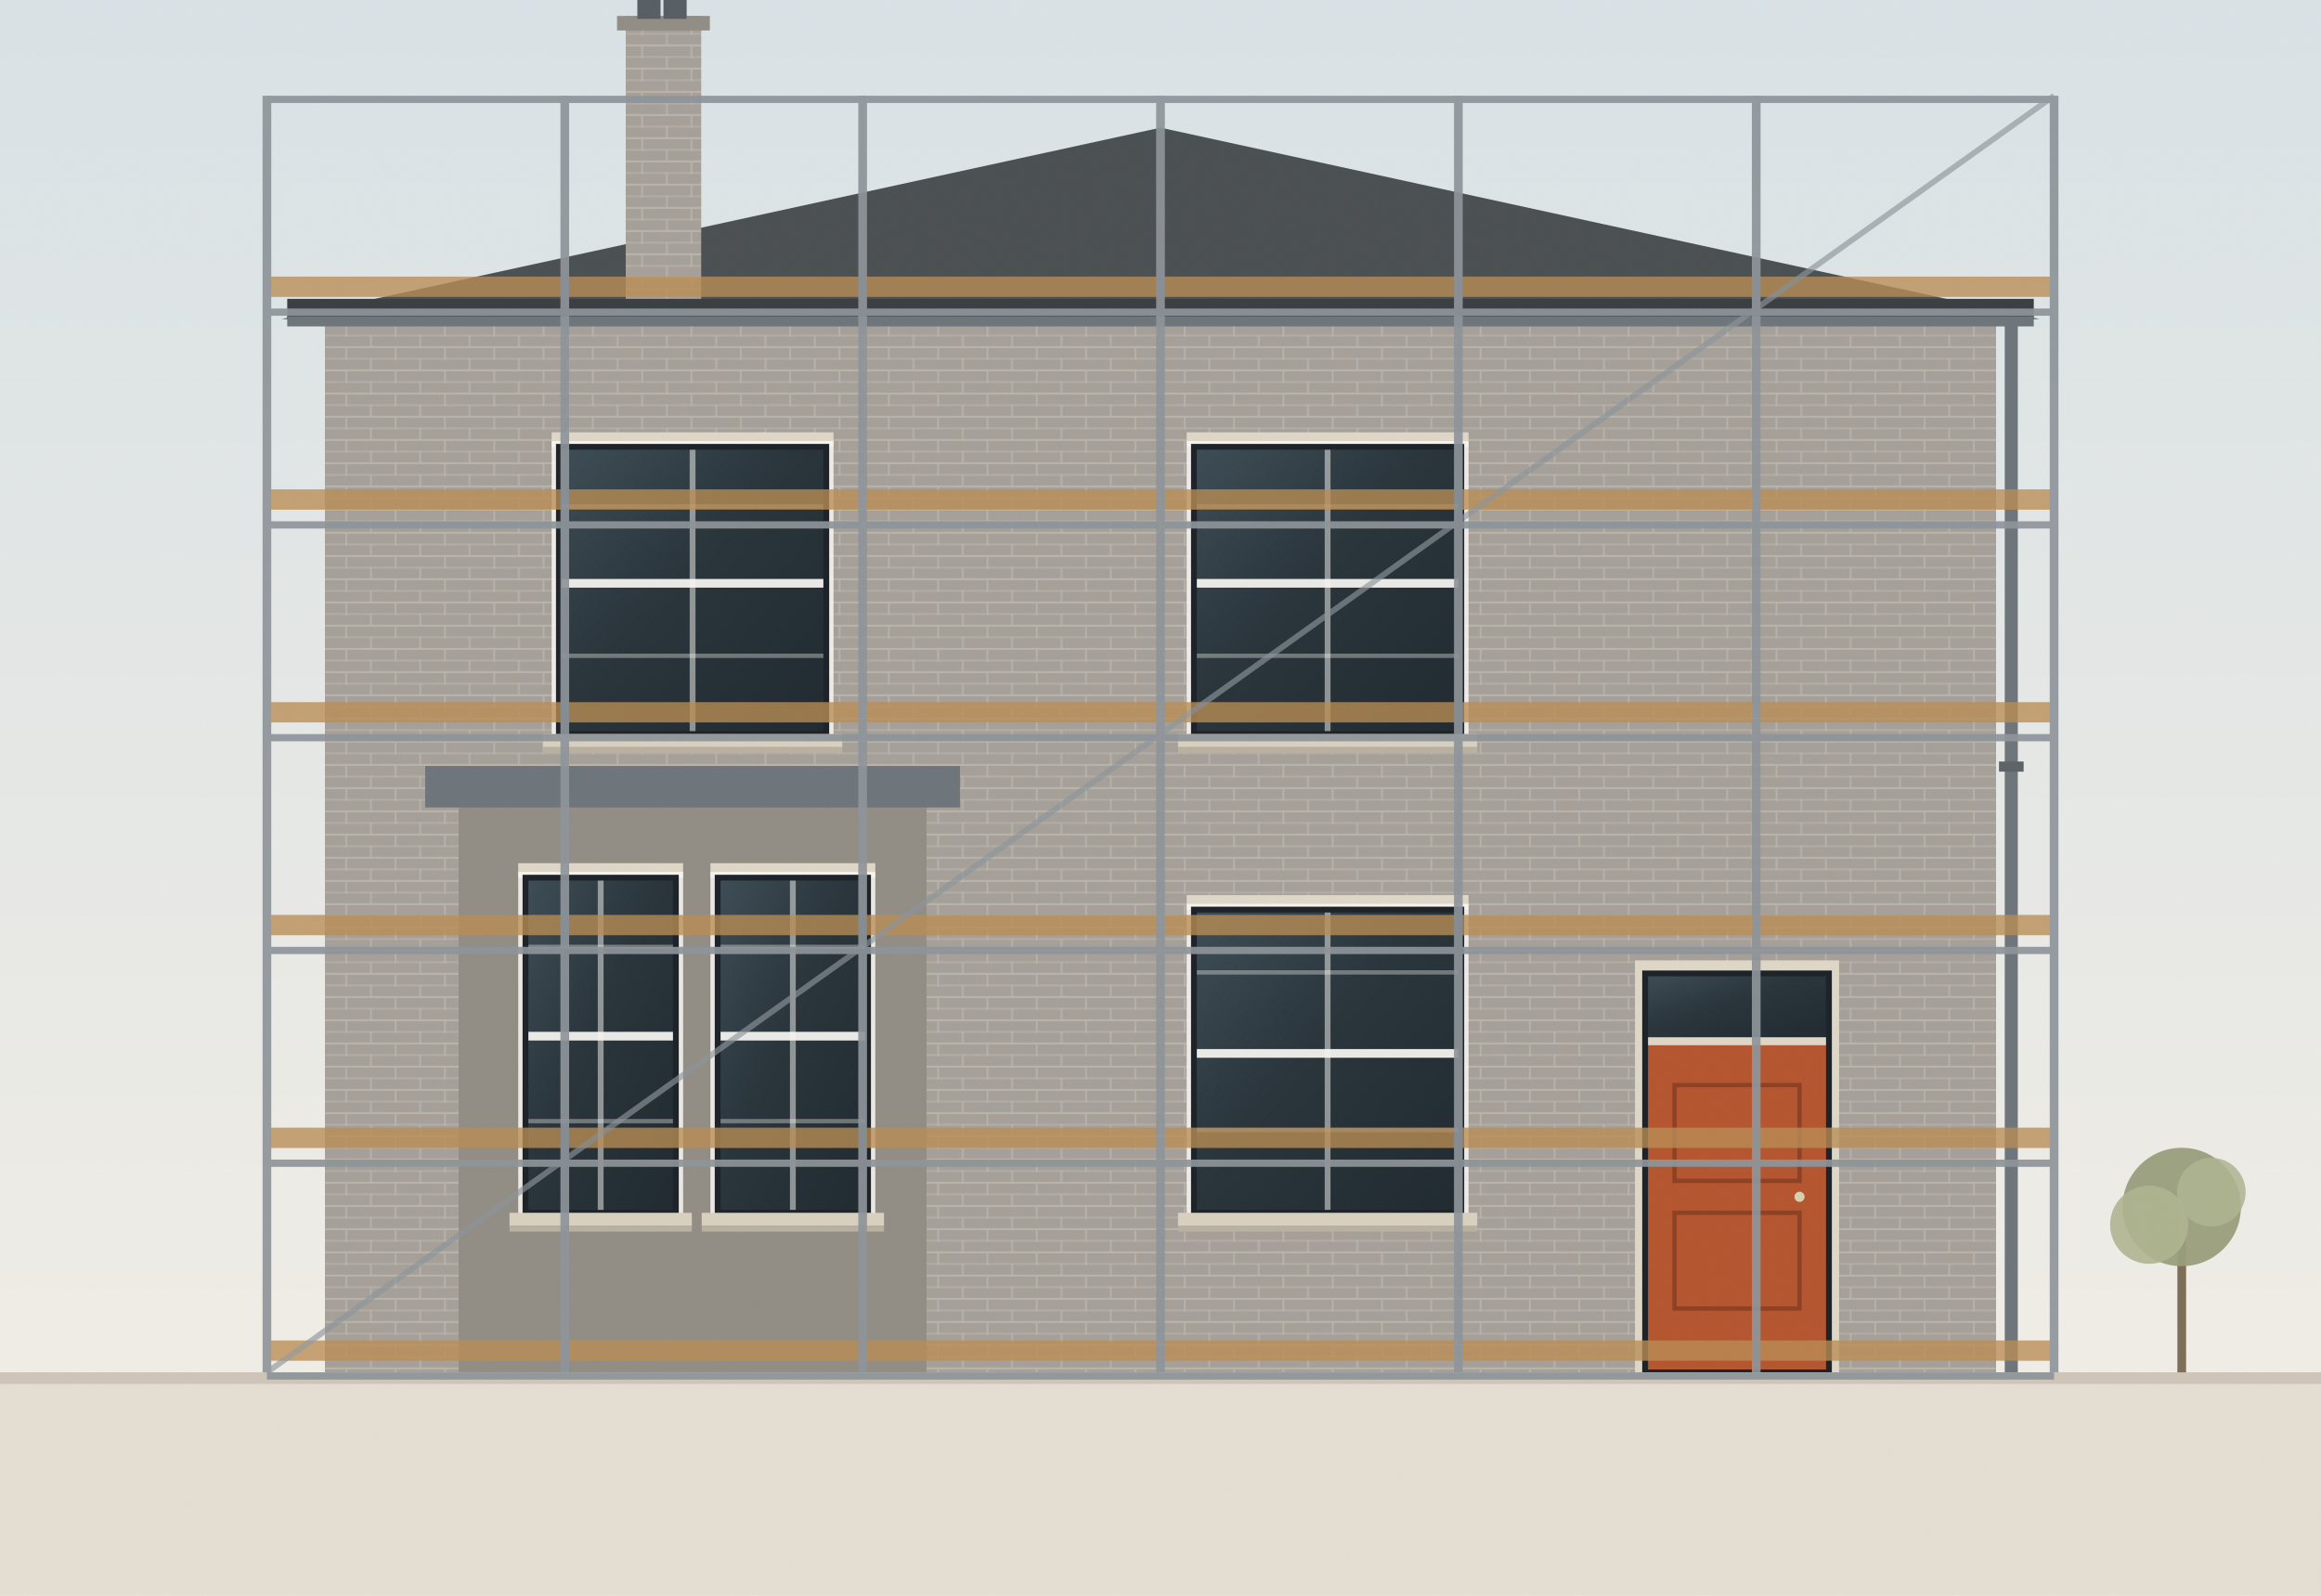
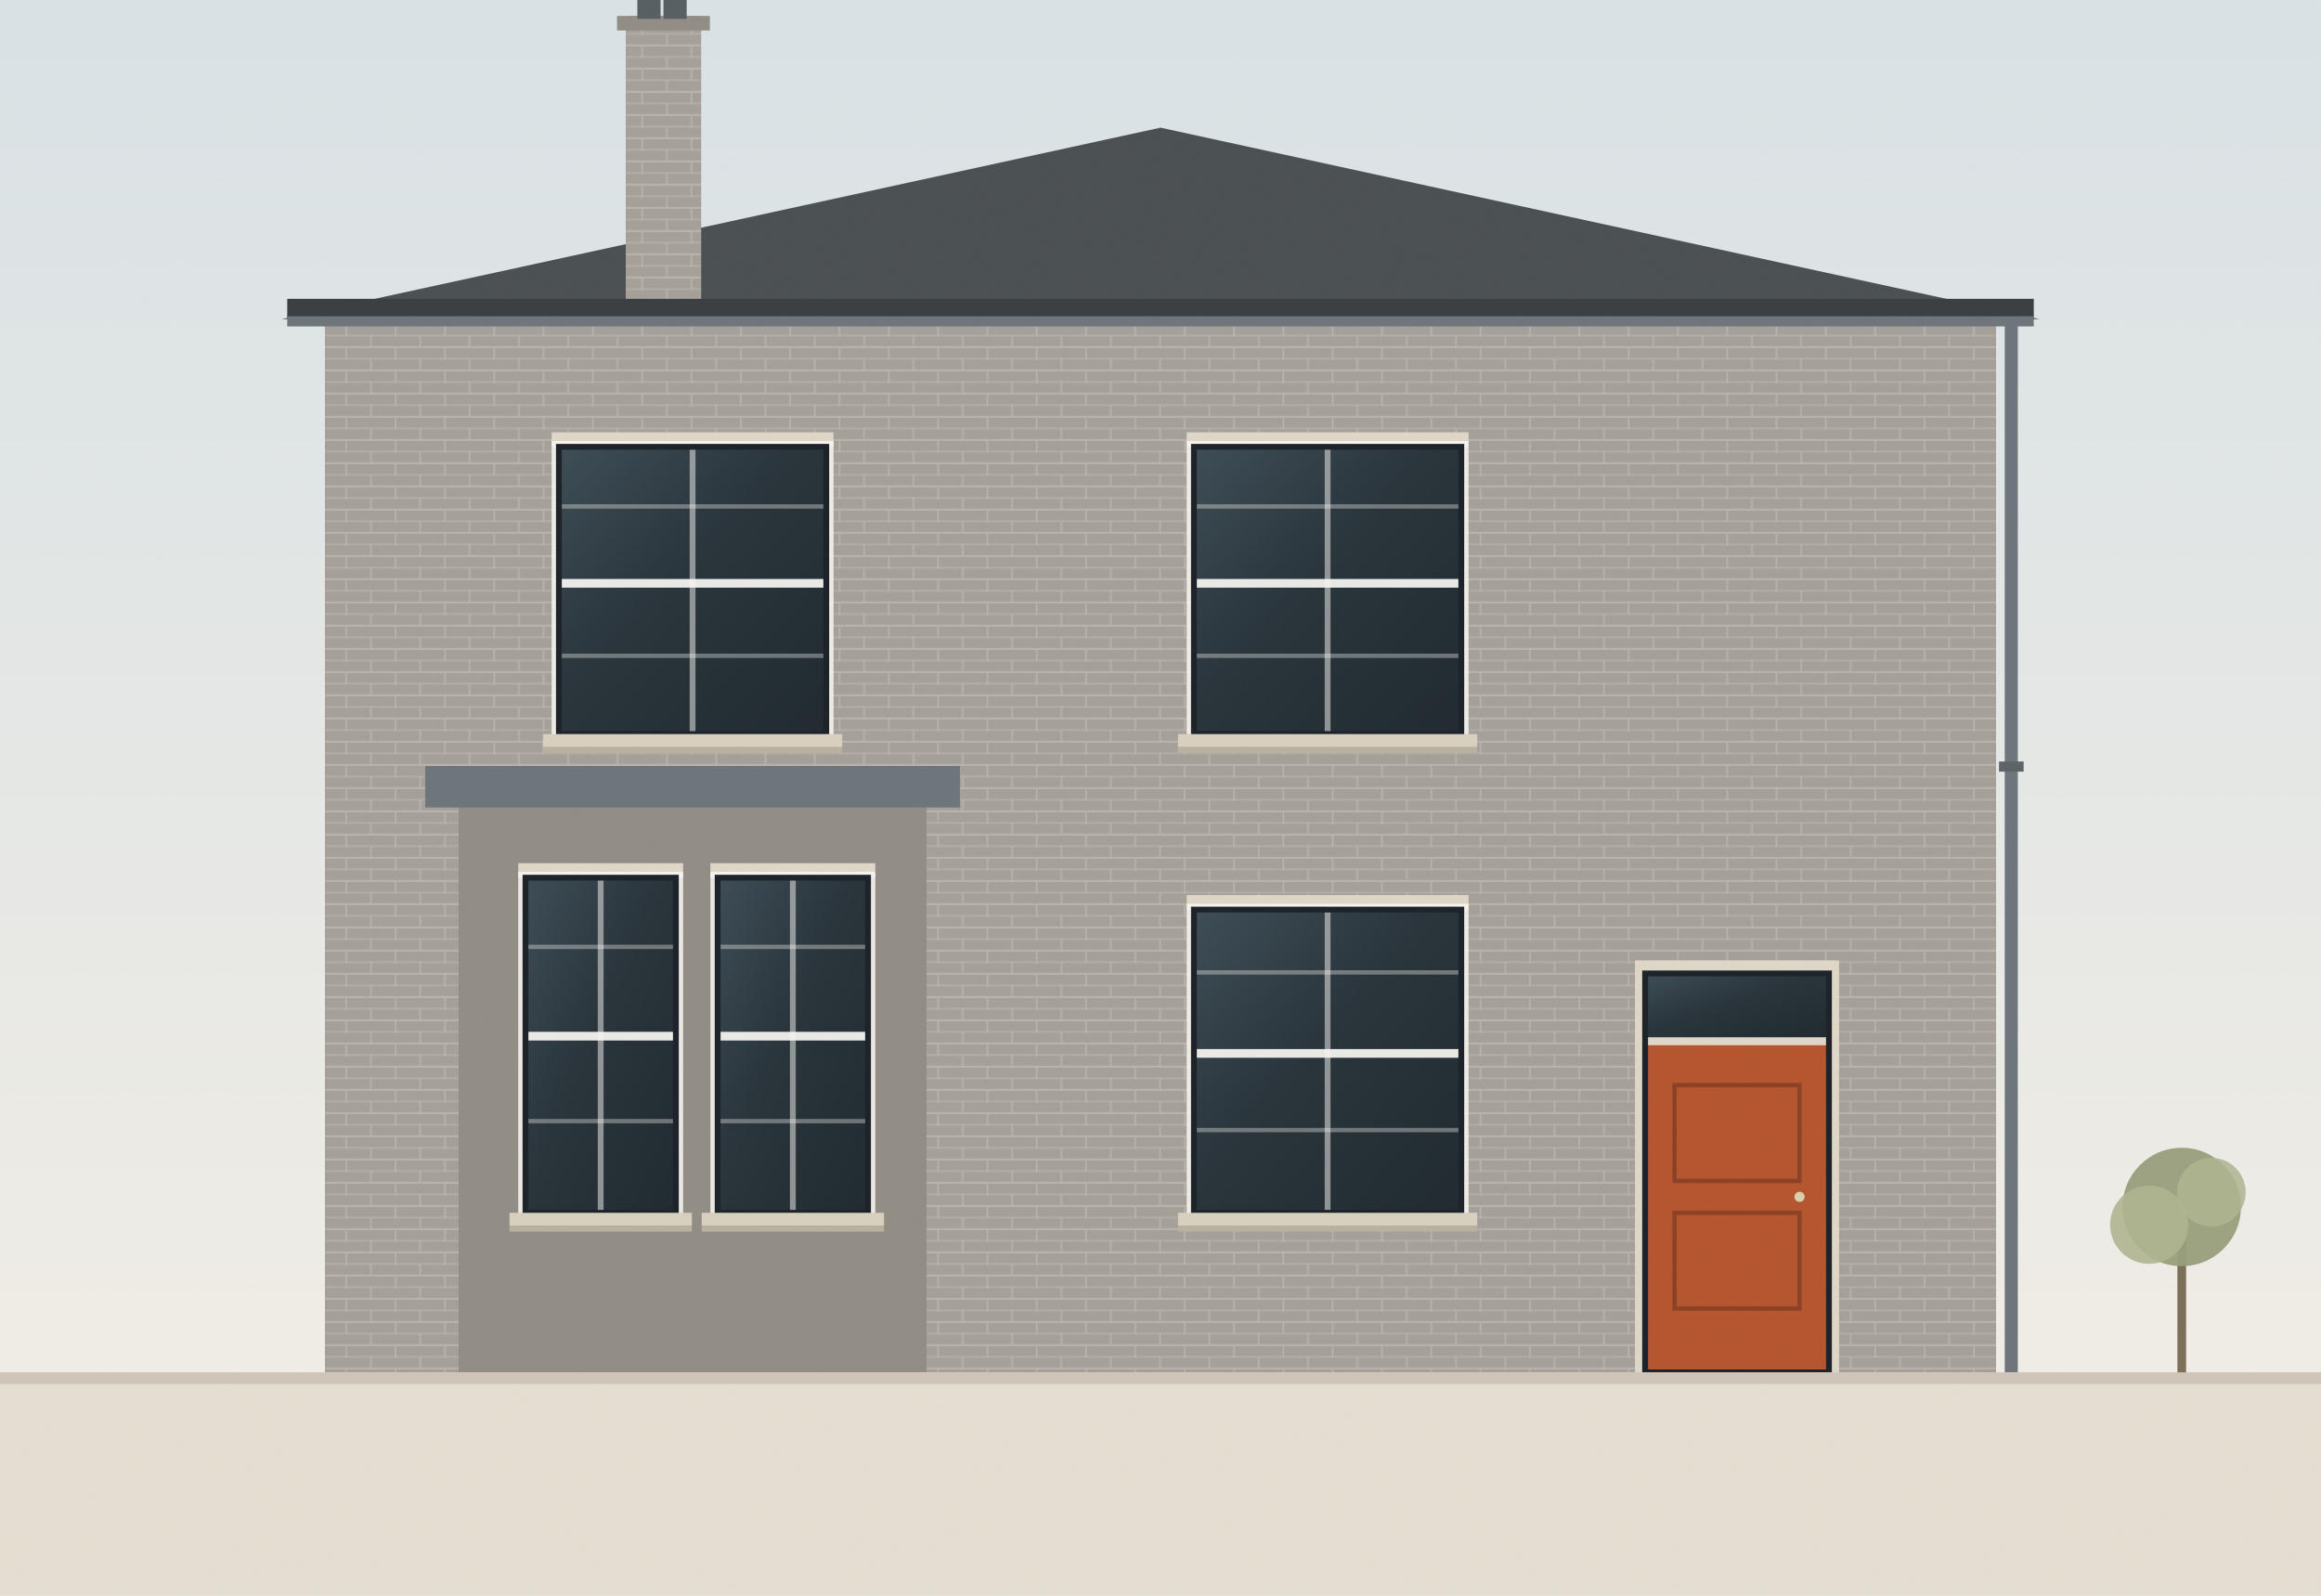
<svg xmlns="http://www.w3.org/2000/svg" viewBox="0 0 1600 1100" width="1600" height="1100" role="img">
  <defs>
    <linearGradient id="sky" x1="0" y1="0" x2="0" y2="1">
      <stop offset="0%" stop-color="#d9e2e6" />
      <stop offset="100%" stop-color="#f4efe6" />
    </linearGradient>
    <linearGradient id="glassGrad" x1="0" y1="0" x2="1" y2="1">
      <stop offset="0%" stop-color="#3d4c55" />
      <stop offset="45%" stop-color="#28333a" />
      <stop offset="100%" stop-color="#1f292f" />
    </linearGradient>
    <linearGradient id="groundGrad" x1="0" y1="0" x2="0" y2="1">
      <stop offset="0%" stop-color="#a8ae87" />
      <stop offset="100%" stop-color="#8f9670" />
    </linearGradient>
-     <filter id="grain-694" x="0" y="0" width="100%" height="100%">
-       <feTurbulence type="fractalNoise" baseFrequency="0.9" numOctaves="3" seed="694" result="n" />
+     <filter id="grain-633" x="0" y="0" width="100%" height="100%">
+       <feTurbulence type="fractalNoise" baseFrequency="0.9" numOctaves="3" seed="633" result="n" />
      <feColorMatrix in="n" type="saturate" values="0" />
      <feComponentTransfer>
        <feFuncA type="linear" slope="0.055" />
      </feComponentTransfer>
    </filter>
    <filter id="soft" x="-20%" y="-20%" width="140%" height="140%">
      <feGaussianBlur stdDeviation="18" />
    </filter>
  </defs>
  <rect width="1600" height="1100" fill="url(#sky)" />
  <path d="M194 220 L800 88 L1406 220 Z" fill="#4a4f52" />
  <g>
    <pattern id="brick-ch431" width="34" height="16" patternUnits="userSpaceOnUse">
      <rect width="34" height="16" fill="#a9a49c" />
      <rect width="34" height="1.4" y="14.6" fill="#c8c3ba" opacity="0.75" />
      <rect width="1.4" height="8" x="0" y="0" fill="#c8c3ba" opacity="0.6" />
      <rect width="1.4" height="8" x="17" y="7" fill="#c8c3ba" opacity="0.6" />
      <rect width="34" height="1.4" y="6.6" fill="#c8c3ba" opacity="0.45" />
    </pattern>
    <rect x="431.36" y="11" width="52" height="209" fill="url(#brick-ch431)" />
    <rect x="431.36" y="11" width="52" height="209" fill="#918c84" opacity="0.18" />
  </g>
  <rect x="425.36" y="11" width="64" height="10" fill="#918c84" />
  <rect x="439.36" y="-5" width="16" height="18" fill="#575e63" />
  <rect x="457.36" y="-5" width="16" height="18" fill="#575e63" />
  <g>
    <pattern id="brick-house" width="34" height="16" patternUnits="userSpaceOnUse">
      <rect width="34" height="16" fill="#a9a49c" />
      <rect width="34" height="1.4" y="14.6" fill="#c8c3ba" opacity="0.75" />
      <rect width="1.4" height="8" x="0" y="0" fill="#c8c3ba" opacity="0.6" />
      <rect width="1.4" height="8" x="17" y="7" fill="#c8c3ba" opacity="0.6" />
      <rect width="34" height="1.4" y="6.6" fill="#c8c3ba" opacity="0.45" />
    </pattern>
    <rect x="224" y="220" width="1152" height="726" fill="url(#brick-house)" />
    <rect x="224" y="220" width="1152" height="726" fill="#918c84" opacity="0.18" />
  </g>
  <g>
    <rect x="198" y="206" width="1204" height="14" fill="#3a3e41" />
    <rect x="198" y="218" width="1204" height="7" fill="#6d747a" />
    <rect x="1382" y="220" width="9" height="726" fill="#6d747a" />
    <rect x="1378" y="524.92" width="17" height="7" fill="#5c6367" />
  </g>
  <rect x="316.16" y="550" width="322.56" height="396" fill="#918c84" />
  <rect x="293.12" y="528" width="368.64" height="28.6" fill="#6d747a" />
  <g>
    <rect x="357.24" y="595" width="113.68" height="10" fill="#ded6c6" />
    <rect x="357.24" y="601" width="113.68" height="239" fill="#faf8f4" opacity="0.85" />
    <rect x="362.24" y="605" width="103.68" height="231" fill="url(#glassGrad)" />
    <rect x="362.24" y="711.26" width="103.68" height="6" fill="#faf8f4" opacity="0.92" />
    <rect x="412.08" y="605" width="4" height="231" fill="#faf8f4" opacity="0.5" />
    <rect x="362.24" y="651.2" width="103.68" height="3" fill="#faf8f4" opacity="0.35" />
    <rect x="362.24" y="771.32" width="103.68" height="3" fill="#faf8f4" opacity="0.35" />
    <rect x="362.24" y="605" width="103.68" height="231" fill="none" stroke="#1b2227" stroke-width="4" />
    <rect x="351.24" y="836" width="125.68" height="9" fill="#d8d0be" />
    <rect x="351.24" y="845" width="125.68" height="4" fill="#b9b0a0" />
  </g>
  <g>
    <rect x="489.72" y="595" width="113.68" height="10" fill="#ded6c6" />
    <rect x="489.72" y="601" width="113.68" height="239" fill="#faf8f4" opacity="0.85" />
    <rect x="494.72" y="605" width="103.68" height="231" fill="url(#glassGrad)" />
    <rect x="494.72" y="711.26" width="103.68" height="6" fill="#faf8f4" opacity="0.92" />
    <rect x="544.56" y="605" width="4" height="231" fill="#faf8f4" opacity="0.5" />
    <rect x="494.72" y="651.2" width="103.68" height="3" fill="#faf8f4" opacity="0.35" />
    <rect x="494.72" y="771.32" width="103.68" height="3" fill="#faf8f4" opacity="0.35" />
    <rect x="494.72" y="605" width="103.68" height="231" fill="none" stroke="#1b2227" stroke-width="4" />
    <rect x="483.72" y="836" width="125.68" height="9" fill="#d8d0be" />
    <rect x="483.72" y="845" width="125.68" height="4" fill="#b9b0a0" />
  </g>
  <g>
    <rect x="380.28" y="298" width="194.32" height="10" fill="#ded6c6" />
    <rect x="380.28" y="304" width="194.32" height="206" fill="#faf8f4" opacity="0.85" />
    <rect x="385.28" y="308" width="184.32" height="198" fill="url(#glassGrad)" />
    <rect x="385.28" y="399.08" width="184.32" height="6" fill="#faf8f4" opacity="0.92" />
    <rect x="475.44" y="308" width="4" height="198" fill="#faf8f4" opacity="0.5" />
    <rect x="385.28" y="347.6" width="184.32" height="3" fill="#faf8f4" opacity="0.35" />
    <rect x="385.28" y="450.56" width="184.32" height="3" fill="#faf8f4" opacity="0.35" />
    <rect x="385.28" y="308" width="184.32" height="198" fill="none" stroke="#1b2227" stroke-width="4" />
    <rect x="374.28" y="506" width="206.32" height="9" fill="#d8d0be" />
    <rect x="374.28" y="515" width="206.32" height="4" fill="#b9b0a0" />
  </g>
  <g>
    <rect x="818.04" y="298" width="194.32" height="10" fill="#ded6c6" />
    <rect x="818.04" y="304" width="194.32" height="206" fill="#faf8f4" opacity="0.85" />
    <rect x="823.04" y="308" width="184.32" height="198" fill="url(#glassGrad)" />
    <rect x="823.04" y="399.08" width="184.32" height="6" fill="#faf8f4" opacity="0.92" />
    <rect x="913.2" y="308" width="4" height="198" fill="#faf8f4" opacity="0.5" />
    <rect x="823.04" y="347.6" width="184.32" height="3" fill="#faf8f4" opacity="0.35" />
    <rect x="823.04" y="450.56" width="184.32" height="3" fill="#faf8f4" opacity="0.35" />
    <rect x="823.04" y="308" width="184.32" height="198" fill="none" stroke="#1b2227" stroke-width="4" />
    <rect x="812.04" y="506" width="206.32" height="9" fill="#d8d0be" />
    <rect x="812.04" y="515" width="206.32" height="4" fill="#b9b0a0" />
  </g>
  <g>
    <rect x="818.04" y="617" width="194.32" height="10" fill="#ded6c6" />
    <rect x="818.04" y="623" width="194.32" height="217" fill="#faf8f4" opacity="0.85" />
    <rect x="823.04" y="627" width="184.32" height="209" fill="url(#glassGrad)" />
    <rect x="823.04" y="723.14" width="184.32" height="6" fill="#faf8f4" opacity="0.92" />
    <rect x="913.2" y="627" width="4" height="209" fill="#faf8f4" opacity="0.5" />
    <rect x="823.04" y="668.8" width="184.32" height="3" fill="#faf8f4" opacity="0.35" />
    <rect x="823.04" y="777.48" width="184.32" height="3" fill="#faf8f4" opacity="0.35" />
    <rect x="823.04" y="627" width="184.32" height="209" fill="none" stroke="#1b2227" stroke-width="4" />
    <rect x="812.04" y="836" width="206.32" height="9" fill="#d8d0be" />
    <rect x="812.04" y="845" width="206.32" height="4" fill="#b9b0a0" />
  </g>
  <g>
    <rect x="1127.08" y="662" width="140.72" height="284" fill="#ded6c6" />
    <rect x="1134.08" y="671" width="126.72" height="44" fill="url(#glassGrad)" />
    <rect x="1134.08" y="720.5" width="126.72" height="225.5" fill="#b4552f" />
    <rect x="1154.355" y="748" width="86.17" height="66" fill="none" stroke="#8d4023" stroke-width="3" />
    <rect x="1154.355" y="836" width="86.17" height="66" fill="none" stroke="#8d4023" stroke-width="3" />
    <circle cx="1240.525" cy="825" r="3.5" fill="#d8cfae" />
    <rect x="1134.08" y="671" width="126.72" height="275" fill="none" stroke="#1b2227" stroke-width="4" />
    <rect x="1120.08" y="946" width="154.72" height="10" fill="#cdc5b4" />
  </g>
  <rect x="0" y="946" width="1600" height="154" fill="#e4ded1" />
  <rect x="0" y="946" width="1600" height="8" fill="#cec5b8" />
  <g opacity="0.9">
    <rect x="1501" y="832" width="6" height="114" fill="#6f6047" />
    <circle cx="1504" cy="832" r="40.8" fill="#8f9670" opacity="0.95" />
    <circle cx="1481.56" cy="844.24" r="26.928" fill="#a8ae87" opacity="0.9" />
    <circle cx="1524.4" cy="821.8" r="23.664" fill="#a8ae87" opacity="0.85" />
  </g>
-   <g opacity="0.92">
-     <rect x="184" y="66" width="1232" height="5" fill="#8d9499" />
-     <rect x="184" y="44" width="1232" height="14" fill="#b98c52" opacity="0" />
-     <rect x="184" y="212.667" width="1232" height="5" fill="#8d9499" />
-     <rect x="184" y="190.667" width="1232" height="14" fill="#b98c52" opacity="0.85" />
-     <rect x="184" y="359.333" width="1232" height="5" fill="#8d9499" />
-     <rect x="184" y="337.333" width="1232" height="14" fill="#b98c52" opacity="0.85" />
-     <rect x="184" y="506" width="1232" height="5" fill="#8d9499" />
-     <rect x="184" y="484" width="1232" height="14" fill="#b98c52" opacity="0.85" />
-     <rect x="184" y="652.667" width="1232" height="5" fill="#8d9499" />
-     <rect x="184" y="630.667" width="1232" height="14" fill="#b98c52" opacity="0.85" />
-     <rect x="184" y="799.333" width="1232" height="5" fill="#8d9499" />
-     <rect x="184" y="777.333" width="1232" height="14" fill="#b98c52" opacity="0.85" />
-     <rect x="184" y="946" width="1232" height="5" fill="#8d9499" />
-     <rect x="184" y="924" width="1232" height="14" fill="#b98c52" opacity="0.85" />
-     <rect x="181" y="66" width="6" height="880" fill="#8d9499" />
-     <rect x="386.333" y="66" width="6" height="880" fill="#8d9499" />
-     <rect x="591.667" y="66" width="6" height="880" fill="#8d9499" />
-     <rect x="797" y="66" width="6" height="880" fill="#8d9499" />
-     <rect x="1002.333" y="66" width="6" height="880" fill="#8d9499" />
-     <rect x="1207.667" y="66" width="6" height="880" fill="#8d9499" />
-     <rect x="1413" y="66" width="6" height="880" fill="#8d9499" />
-     <path d="M184 946 L1416 66" stroke="#8d9499" stroke-width="4" opacity="0.7" />
-   </g>
-   <rect width="1600" height="1100" filter="url(#grain-694)" opacity="0.5" />
+   <rect width="1600" height="1100" filter="url(#grain-633)" opacity="0.5" />
</svg>
